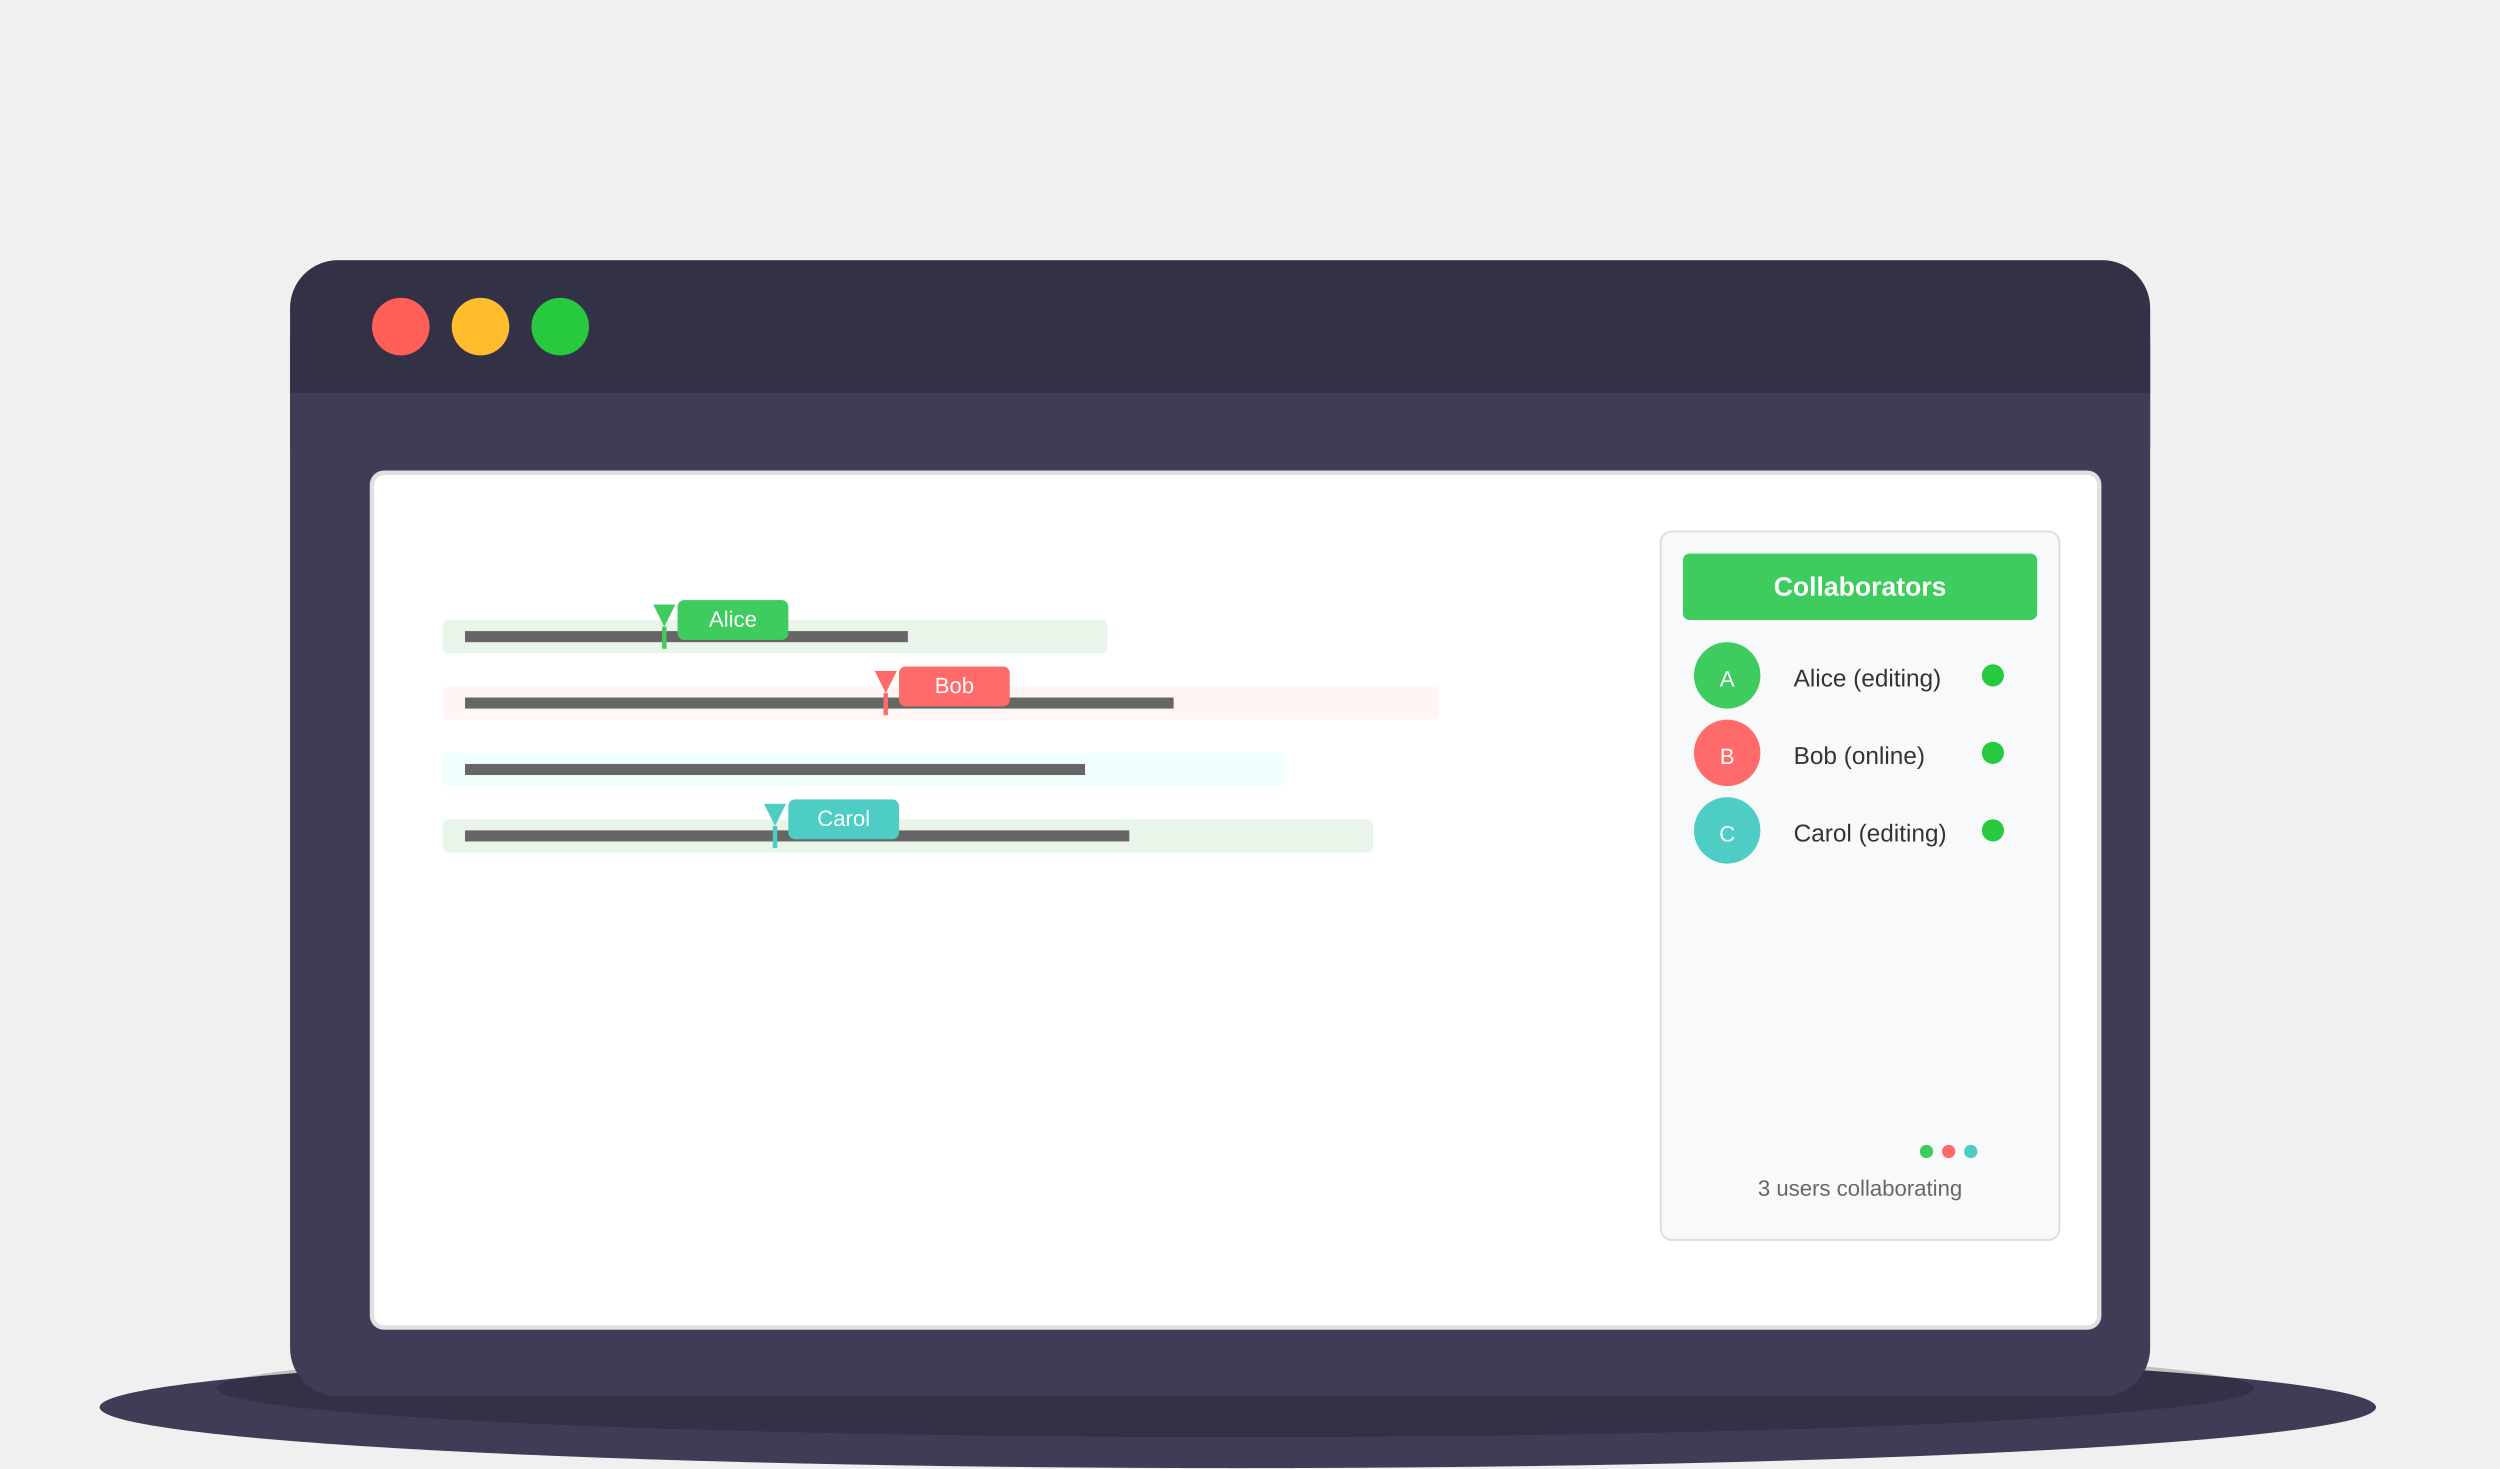
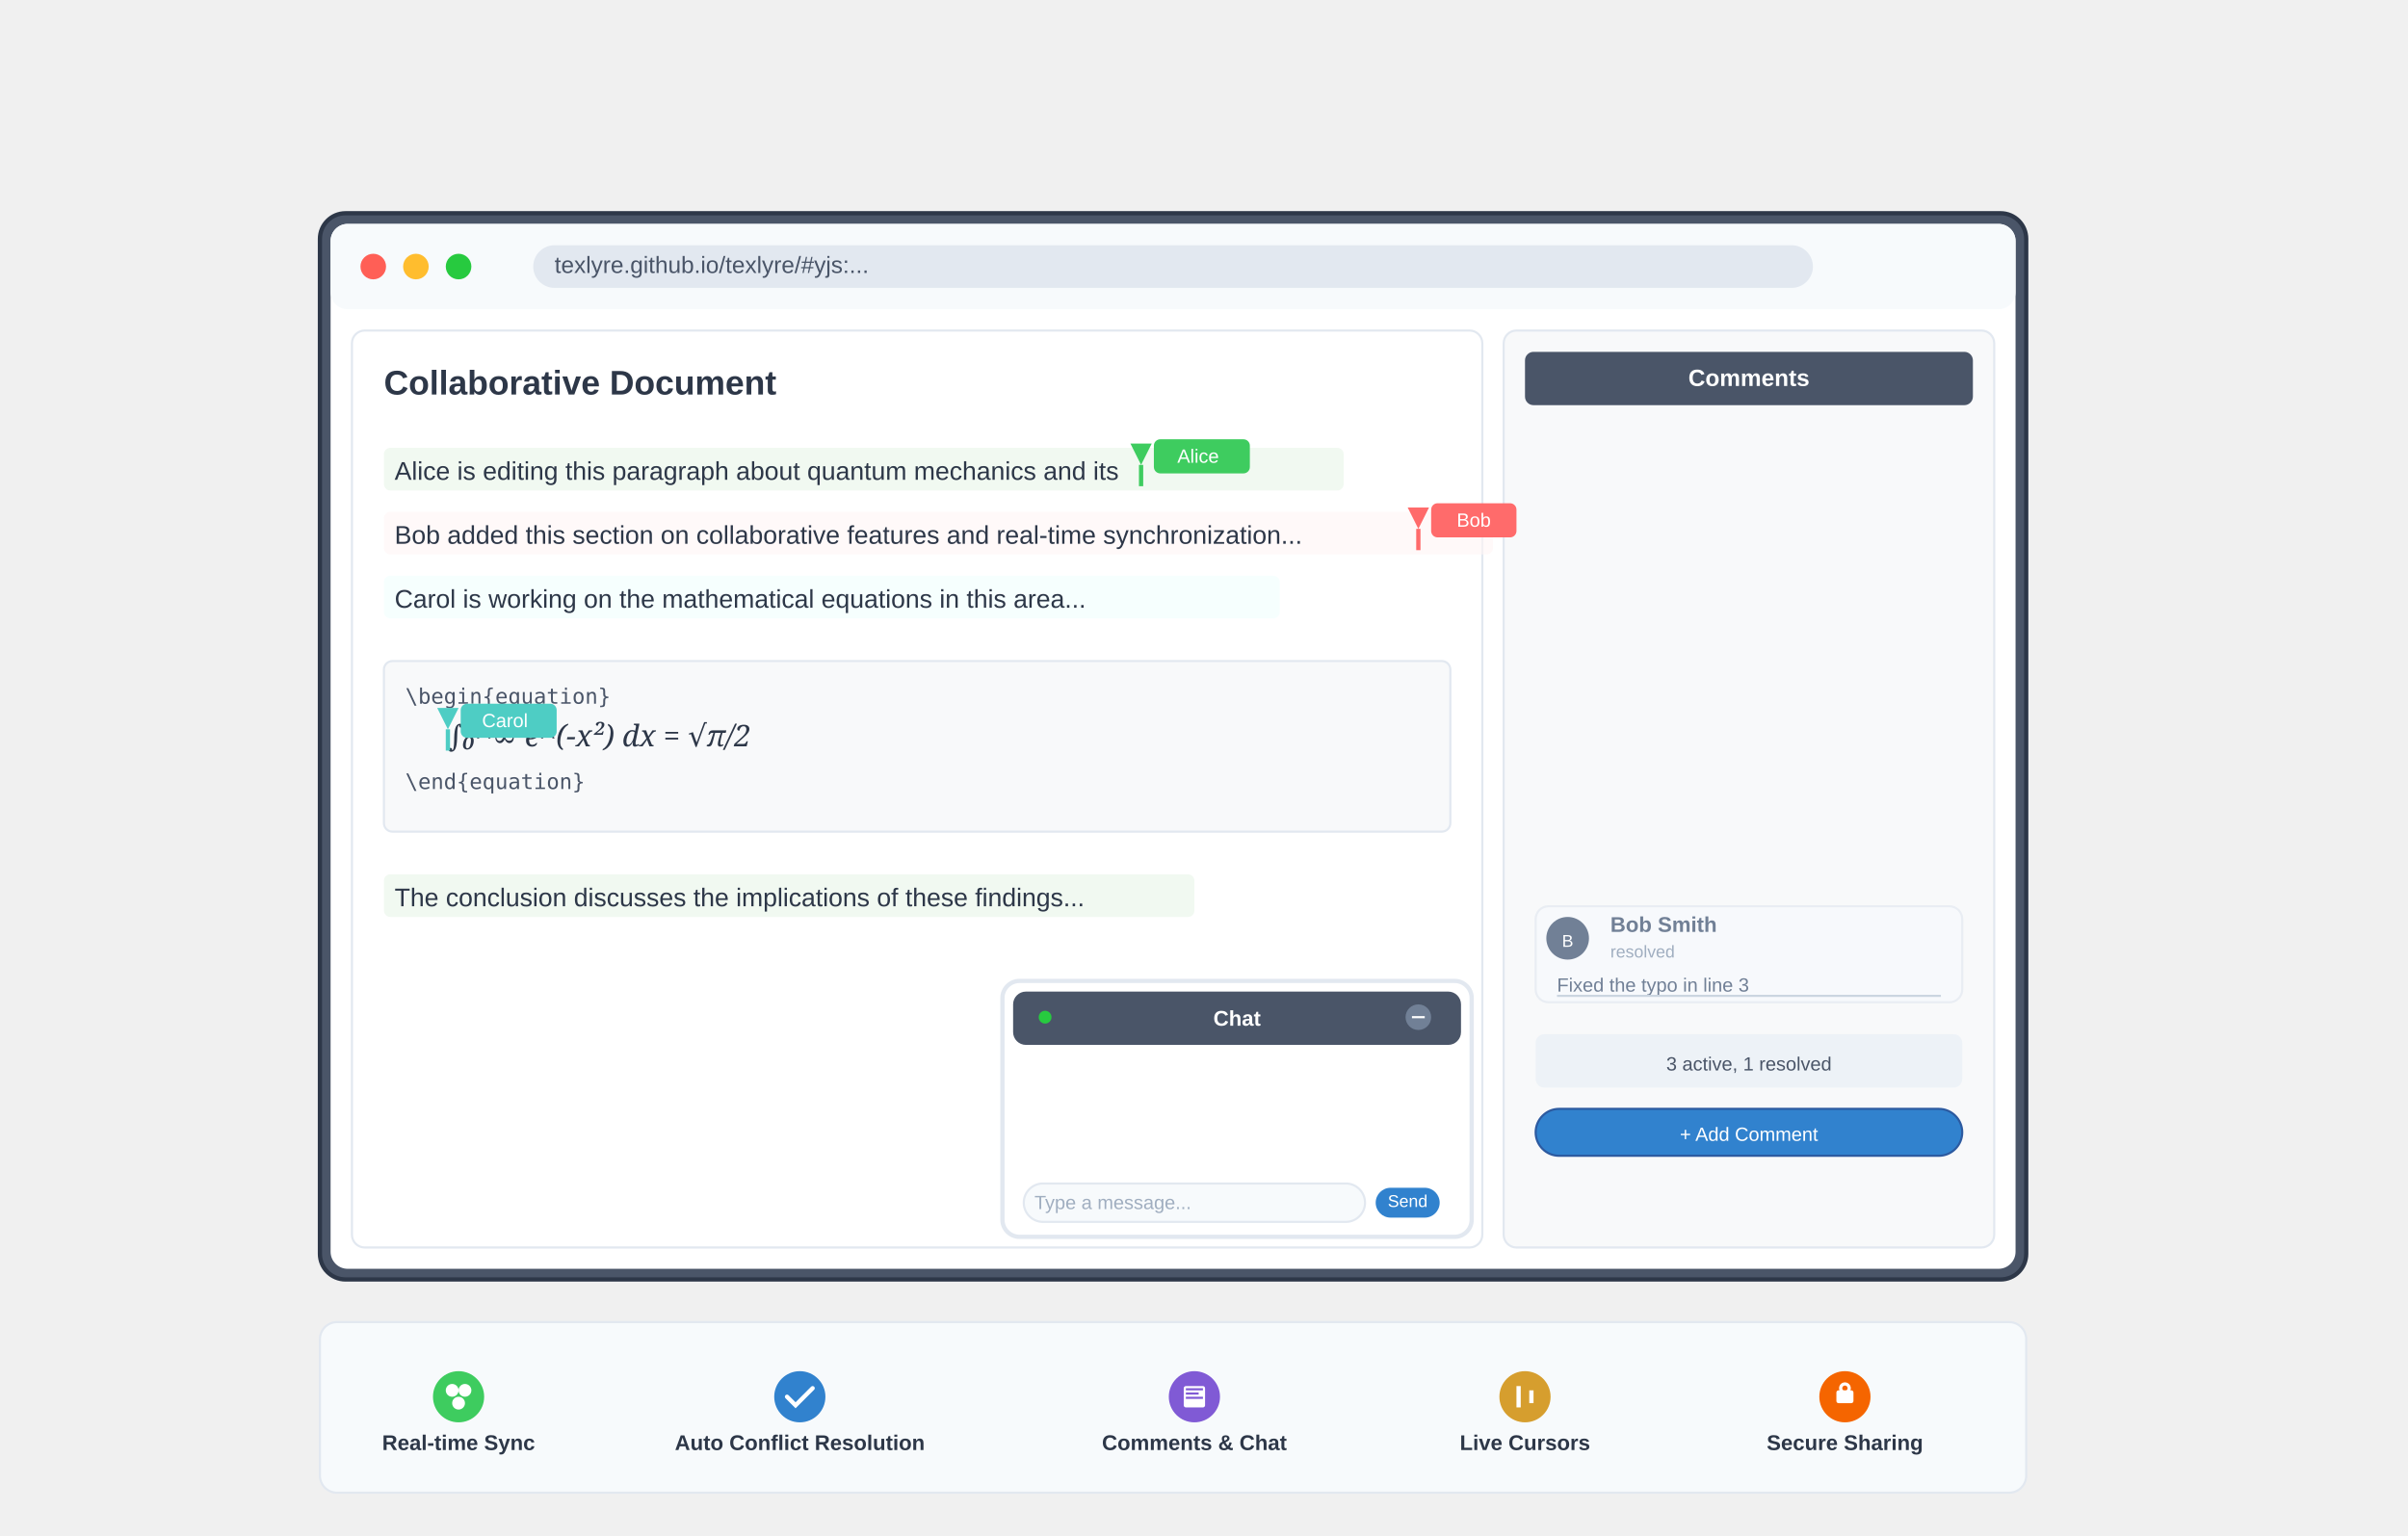
- <svg xmlns="http://www.w3.org/2000/svg" width="1129" height="663" viewBox="0 0 1129 663">
-   <ellipse cx="559" cy="635.5" rx="514" ry="27.5" fill="#3f3d56" />
-   <ellipse cx="558" cy="627" rx="460" ry="22" opacity="0.2" />
-   <rect x="131" y="152.5" width="840" height="50" fill="#3f3d56" />
-   <path d="M166.5,727.33A21.67,21.67,0,0,0,188.17,749H984.83A21.67,21.67,0,0,0,1006.5,727.33V296h-840Z" transform="translate(-35.5 -118.5)" fill="#3f3d56" />
-   <path d="M984.83,236H188.17A21.67,21.67,0,0,0,166.5,257.67V296h840V257.67A21.67,21.67,0,0,0,984.83,236Z" transform="translate(-35.5 -118.5)" fill="#3f3d56" />
-   <path d="M984.83,236H188.17A21.67,21.67,0,0,0,166.5,257.67V296h840V257.67A21.67,21.67,0,0,0,984.83,236Z" transform="translate(-35.5 -118.5)" opacity="0.2" />
-   <circle cx="181" cy="147.5" r="13" fill="#ff5f56" />
-   <circle cx="217" cy="147.5" r="13" fill="#ffbd2e" />
-   <circle cx="253" cy="147.5" r="13" fill="#27ca3f" />
-   <rect x="168" y="213.5" width="780" height="386" rx="5.335" fill="#ffffff" stroke="#e0e0e0" stroke-width="2" />
-   <rect x="200" y="280" width="300" height="15" rx="2" fill="#e8f5e8" />
-   <rect x="200" y="310" width="450" height="15" rx="2" fill="#fff5f5" />
-   <rect x="200" y="340" width="380" height="15" rx="2" fill="#f0fffe" />
-   <rect x="200" y="370" width="420" height="15" rx="2" fill="#e8f5e8" />
-   <rect x="210" y="285" width="200" height="5" fill="#666" />
-   <rect x="210" y="315" width="320" height="5" fill="#666" />
-   <rect x="210" y="345" width="280" height="5" fill="#666" />
-   <rect x="210" y="375" width="300" height="5" fill="#666" />
-   <rect x="750" y="240" width="180" height="320" rx="5" fill="#f8f9fa" stroke="#e0e0e0" stroke-width="1" />
-   <rect x="760" y="250" width="160" height="30" rx="3" fill="#3ecc5f" />
-   <text x="840" y="269" text-anchor="middle" fill="white" font-size="12" font-weight="bold" font-family="Arial">Collaborators</text>
-   <circle cx="780" cy="305" r="15" fill="#3ecc5f" />
-   <text x="780" y="310" text-anchor="middle" fill="white" font-size="10" font-family="Arial">A</text>
-   <circle cx="900" cy="305" r="5" fill="#27ca3f" />
-   <text x="810" y="310" fill="#333" font-size="11" font-family="Arial">Alice (editing)</text>
-   <circle cx="780" cy="340" r="15" fill="#ff6b6b" />
-   <text x="780" y="345" text-anchor="middle" fill="white" font-size="10" font-family="Arial">B</text>
-   <circle cx="900" cy="340" r="5" fill="#27ca3f" />
-   <text x="810" y="345" fill="#333" font-size="11" font-family="Arial">Bob (online)</text>
-   <circle cx="780" cy="375" r="15" fill="#4ecdc4" />
-   <text x="780" y="380" text-anchor="middle" fill="white" font-size="10" font-family="Arial">C</text>
-   <circle cx="900" cy="375" r="5" fill="#27ca3f" />
-   <text x="810" y="380" fill="#333" font-size="11" font-family="Arial">Carol (editing)</text>
-   <g id="activityDots">
-     <circle cx="870" cy="520" r="3" fill="#3ecc5f">
-       <animate attributeName="opacity" values="1;0.3;1" dur="2s" repeatCount="indefinite" />
-     </circle>
-     <circle cx="880" cy="520" r="3" fill="#ff6b6b">
-       <animate attributeName="opacity" values="0.3;1;0.3" dur="2s" repeatCount="indefinite" begin="0.7s" />
-     </circle>
-     <circle cx="890" cy="520" r="3" fill="#4ecdc4">
-       <animate attributeName="opacity" values="1;0.3;1" dur="2s" repeatCount="indefinite" begin="1.3s" />
-     </circle>
+ <svg xmlns="http://www.w3.org/2000/svg" width="1129" height="720" viewBox="0 0 1129 720">
+   <g id="browserWindow" transform="translate(150, 100)">
+     <rect x="0" y="0" width="800" height="500" rx="12" fill="#4a5568" stroke="#2d3748" stroke-width="2" />
+     <rect x="5" y="5" width="790" height="490" rx="8" fill="#ffffff" />
+     <rect x="5" y="5" width="790" height="40" rx="8" fill="#f7fafc" />
+     <circle cx="25" cy="25" r="6" fill="#ff5f56" />
+     <circle cx="45" cy="25" r="6" fill="#ffbd2e" />
+     <circle cx="65" cy="25" r="6" fill="#27ca3f" />
+     <rect x="100" y="15" width="600" height="20" rx="10" fill="#e2e8f0" />
+     <text x="110" y="28" fill="#4a5568" font-size="11" font-family="Arial">texlyre.github.io/texlyre/#yjs:...</text>
+     <rect x="15" y="55" width="530" height="430" rx="6" fill="#ffffff" stroke="#e2e8f0" stroke-width="1" />
+     <rect x="555" y="55" width="230" height="430" rx="6" fill="#f8f9fa" stroke="#e2e8f0" stroke-width="1" />
+     <rect x="565" y="65" width="210" height="25" rx="4" fill="#4a5568" />
+     <text x="670" y="81" text-anchor="middle" fill="white" font-size="11" font-weight="bold" font-family="Arial">Comments</text>
+     <g transform="translate(570, 105)" opacity="0">
+       <rect x="0" y="0" width="200" height="65" rx="6" fill="#fff5f5" stroke="#fed7d7" stroke-width="1" />
+       <circle cx="15" cy="15" r="10" fill="#ff6b6b" />
+       <text x="15" y="19" text-anchor="middle" fill="white" font-size="8" font-family="Arial">B</text>
+       <text x="35" y="12" fill="#2d3748" font-size="10" font-family="Arial" font-weight="bold">Bob Smith</text>
+       <text x="35" y="24" fill="#718096" font-size="8" font-family="Arial">2 min ago</text>
+       <text x="10" y="40" fill="#4a5568" font-size="9" font-family="Arial">Great point about quantum mechanics!</text>
+       <text x="10" y="52" fill="#4a5568" font-size="9" font-family="Arial">Could we add more details here?</text>
+       <animate attributeName="opacity" values="0;0;1;1;1;1;1;1;1;1;1;1" dur="12s" repeatCount="indefinite" />
+     </g>
+     <g transform="translate(570, 180)" opacity="0">
+       <rect x="0" y="0" width="200" height="50" rx="6" fill="#f0fffe" stroke="#b2f5ea" stroke-width="1" />
+       <circle cx="15" cy="15" r="10" fill="#4ecdc4" />
+       <text x="15" y="19" text-anchor="middle" fill="white" font-size="8" font-family="Arial">C</text>
+       <text x="35" y="12" fill="#2d3748" font-size="10" font-family="Arial" font-weight="bold">Carol Jones</text>
+       <text x="35" y="24" fill="#718096" font-size="8" font-family="Arial">1 min ago</text>
+       <text x="10" y="40" fill="#4a5568" font-size="9" font-family="Arial">I agree! I'm working on the equations now.</text>
+       <animate attributeName="opacity" values="0;0;0;0;1;1;1;1;1;1;1;1" dur="12s" repeatCount="indefinite" />
+     </g>
+     <g transform="translate(570, 240)" opacity="0">
+       <rect x="0" y="0" width="200" height="75" rx="6" fill="#e8f5e8" stroke="#c6f6d5" stroke-width="1" />
+       <circle cx="15" cy="15" r="10" fill="#3ecc5f" />
+       <text x="15" y="19" text-anchor="middle" fill="white" font-size="8" font-family="Arial">A</text>
+       <text x="35" y="12" fill="#2d3748" font-size="10" font-family="Arial" font-weight="bold">Alice Chen</text>
+       <text x="35" y="24" fill="#718096" font-size="8" font-family="Arial">just now</text>
+       <text x="10" y="40" fill="#4a5568" font-size="9" font-family="Arial">I've added more context about applications.</text>
+       <text x="10" y="52" fill="#4a5568" font-size="9" font-family="Arial">What do you think?</text>
+       <animate attributeName="opacity" values="0;0;0;0;0;0;0;0;1;1;1;1" dur="12s" repeatCount="indefinite" />
+     </g>
+     <g transform="translate(570, 325)">
+       <rect x="0" y="0" width="200" height="45" rx="6" fill="#f7fafc" stroke="#e2e8f0" stroke-width="1" opacity="0.7" />
+       <circle cx="15" cy="15" r="10" fill="#718096" />
+       <text x="15" y="19" text-anchor="middle" fill="white" font-size="8" font-family="Arial">B</text>
+       <text x="35" y="12" fill="#718096" font-size="10" font-family="Arial" font-weight="bold">Bob Smith</text>
+       <text x="35" y="24" fill="#a0aec0" font-size="8" font-family="Arial">resolved</text>
+       <text x="10" y="40" fill="#718096" font-size="9" font-family="Arial">Fixed the typo in line 3</text>
+       <line x1="10" y1="42" x2="190" y2="42" stroke="#cbd5e0" stroke-width="1" />
+     </g>
+     <g transform="translate(570, 385)">
+       <rect x="0" y="0" width="200" height="25" rx="4" fill="#edf2f7" />
+       <text x="100" y="17" text-anchor="middle" fill="#4a5568" font-size="9" font-family="Arial">3 active, 1 resolved</text>
+     </g>
+     <g transform="translate(570, 420)">
+       <rect x="0" y="0" width="200" height="22" rx="11" fill="#3182ce" stroke="#2c5aa0" stroke-width="1" />
+       <text x="100" y="15" text-anchor="middle" fill="white" font-size="9" font-family="Arial">+ Add Comment</text>
+     </g>
+     <text x="30" y="85" fill="#2d3748" font-size="16" font-family="Arial" font-weight="bold">Collaborative Document</text>
+     <rect x="30" y="110" width="450" height="20" rx="3" fill="#e8f5e8" opacity="0.6">
+       <animate attributeName="opacity" values="0.3;0.8;0.3" dur="8s" repeatCount="indefinite" />
+     </rect>
+     <g id="aliceText">
+       <text x="35" y="125" fill="#2d3748" font-size="12" font-family="Arial" opacity="1">Alice is editing this paragraph about quantum mechanics and its
+         <animate attributeName="opacity" values="1;1;1;1;0;0;0;0" dur="8s" repeatCount="indefinite" />
+       </text>
+       <text x="35" y="125" fill="#2d3748" font-size="12" font-family="Arial" opacity="0">Alice is editing this paragraph about quantum mechanics and its applications in modern
+         <animate attributeName="opacity" values="0;0;0;0;1;1;1;1" dur="8s" repeatCount="indefinite" />
+       </text>
+     </g>
+     <rect x="30" y="140" width="520" height="20" rx="3" fill="#fff5f5" opacity="0.6">
+       <animate attributeName="opacity" values="0.4;0.7;0.4" dur="4s" repeatCount="indefinite" />
+     </rect>
+     <text x="35" y="155" fill="#2d3748" font-size="12" font-family="Arial">Bob added this section on collaborative features and real-time synchronization...</text>
+     <rect x="30" y="170" width="420" height="20" rx="3" fill="#f0fffe" opacity="0.6">
+       <animate attributeName="opacity" values="0.2;0.9;0.2" dur="2.5s" repeatCount="indefinite" />
+     </rect>
+     <text x="35" y="185" fill="#2d3748" font-size="12" font-family="Arial">Carol is working on the mathematical equations in this area...</text>
+     <rect x="30" y="210" width="500" height="80" rx="4" fill="#f8f9fa" stroke="#e2e8f0" stroke-width="1">
+       <animate attributeName="stroke" values="#e2e8f0;#4ecdc4;#e2e8f0" dur="3s" repeatCount="indefinite" />
+     </rect>
+     <text x="40" y="230" fill="#4a5568" font-size="10" font-family="monospace">\begin{equation}</text>
+     <g>
+       <text x="60" y="250" fill="#2d3748" font-size="14" font-family="serif" font-style="italic" opacity="1">∫₀^∞ e^(-x²) dx = √π/2
+         <animate attributeName="opacity" values="1;1;1;0;0;0;0;0;0;0;0;0" dur="12s" repeatCount="indefinite" />
+       </text>
+       <text x="60" y="250" fill="#2d3748" font-size="14" font-family="serif" font-style="italic" opacity="0">∫₋∞^∞ e^(-x²) dx = √π/2
+         <animate attributeName="opacity" values="0;0;0;1;1;1;0;0;0;0;0;0" dur="12s" repeatCount="indefinite" />
+       </text>
+       <text x="60" y="250" fill="#2d3748" font-size="14" font-family="serif" font-style="italic" opacity="0">∫₋∞^∞ e^(-x²) dx = √π
+         <animate attributeName="opacity" values="0;0;0;0;0;0;1;1;1;1;1;1" dur="12s" repeatCount="indefinite" />
+       </text>
+     </g>
+     <text x="40" y="270" fill="#4a5568" font-size="10" font-family="monospace">\end{equation}</text>
+     <rect x="30" y="310" width="380" height="20" rx="3" fill="#e8f5e8" opacity="0.6">
+       <animate attributeName="width" values="380;420;380" dur="5s" repeatCount="indefinite" />
+     </rect>
+     <text x="35" y="325" fill="#2d3748" font-size="12" font-family="Arial">The conclusion discusses the implications of these findings...</text>
+     <g id="chatPopup" transform="translate(320, 360)">
+       <rect x="0" y="0" width="220" height="120" rx="8" fill="#ffffff" stroke="#e2e8f0" stroke-width="2" />
+       <rect x="5" y="5" width="210" height="25" rx="6" fill="#4a5568" />
+       <text x="110" y="21" text-anchor="middle" fill="white" font-size="10" font-weight="bold" font-family="Arial">Chat</text>
+       <circle cx="195" cy="17" r="6" fill="#718096" />
+       <line x1="192" y1="17" x2="198" y2="17" stroke="white" stroke-width="1" />
+       <circle cx="20" cy="17" r="3" fill="#27ca3f" />
+       <g transform="translate(10, 40)">
+         <g opacity="0">
+           <rect x="0" y="0" width="140" height="15" rx="8" fill="#ff6b6b" />
+           <text x="8" y="11" fill="white" font-size="9" font-family="Arial">Bob: Should we add refs?</text>
+           <animate attributeName="opacity" values="0;0;1;1;1;1;1;1" dur="12s" repeatCount="indefinite" />
+         </g>
+         <g transform="translate(20, 20)" opacity="0">
+           <rect x="0" y="0" width="120" height="15" rx="8" fill="#4ecdc4" />
+           <text x="8" y="11" fill="white" font-size="9" font-family="Arial">Carol: Good idea!</text>
+           <animate attributeName="opacity" values="0;0;0;0;1;1;1;1" dur="12s" repeatCount="indefinite" />
+         </g>
+         <g transform="translate(0, 40)" opacity="0">
+           <rect x="0" y="0" width="100" height="15" rx="8" fill="#e2e8f0" />
+           <text x="8" y="11" fill="#666" font-size="9" font-family="Arial">Alice is typing...</text>
+           <circle cx="80" cy="7" r="1" fill="#3ecc5f">
+             <animate attributeName="opacity" values="0.3;1;0.3" dur="0.6s" repeatCount="indefinite" />
+           </circle>
+           <circle cx="84" cy="7" r="1" fill="#3ecc5f">
+             <animate attributeName="opacity" values="0.3;1;0.3" dur="0.6s" repeatCount="indefinite" begin="0.2s" />
+           </circle>
+           <circle cx="88" cy="7" r="1" fill="#3ecc5f">
+             <animate attributeName="opacity" values="0.3;1;0.3" dur="0.6s" repeatCount="indefinite" begin="0.4s" />
+           </circle>
+           <animate attributeName="opacity" values="0;0;0;0;0;0;1;0" dur="12s" repeatCount="indefinite" />
+         </g>
+         <g transform="translate(0, 40)" opacity="0">
+           <rect x="0" y="0" width="160" height="15" rx="8" fill="#3ecc5f" />
+           <text x="8" y="11" fill="white" font-size="9" font-family="Arial">Alice: Added more context!</text>
+           <animate attributeName="opacity" values="0;0;0;0;0;0;0;1" dur="12s" repeatCount="indefinite" />
+         </g>
+       </g>
+       <rect x="10" y="95" width="160" height="18" rx="9" fill="#f7fafc" stroke="#e2e8f0" stroke-width="1" />
+       <text x="15" y="107" fill="#a0aec0" font-size="9" font-family="Arial">Type a message...</text>
+       <rect x="175" y="97" width="30" height="14" rx="7" fill="#3182ce" />
+       <text x="190" y="106" text-anchor="middle" fill="white" font-size="8" font-family="Arial">Send</text>
+     </g>
+     <g id="cursor1">
+       <line x1="385" y1="118" x2="385" y2="128" stroke="#3ecc5f" stroke-width="2">
+         <animate attributeName="opacity" values="1;0;1" dur="1s" repeatCount="indefinite" />
+         <animateTransform attributeName="transform" attributeType="XML" type="translate" values="0,0; 0,0; 0,0; 0,0; 120,0; 120,0; 120,0; 120,0" dur="8s" repeatCount="indefinite" />
+       </line>
+       <polygon points="385,118 390,108 380,108" fill="#3ecc5f">
+         <animateTransform attributeName="transform" attributeType="XML" type="translate" values="0,0; 0,0; 0,0; 0,0; 120,0; 120,0; 120,0; 120,0" dur="8s" repeatCount="indefinite" />
+       </polygon>
+       <rect x="391" y="106" width="45" height="16" rx="3" fill="#3ecc5f">
+         <animateTransform attributeName="transform" attributeType="XML" type="translate" values="0,0; 0,0; 0,0; 0,0; 120,0; 120,0; 120,0; 120,0" dur="8s" repeatCount="indefinite" />
+       </rect>
+       <text x="413" y="117" text-anchor="middle" fill="white" font-size="9" font-family="Arial">Alice
+         <animateTransform attributeName="transform" attributeType="XML" type="translate" values="0,0; 0,0; 0,0; 0,0; 120,0; 120,0; 120,0; 120,0" dur="8s" repeatCount="indefinite" />
+       </text>
+     </g>
+     <g id="cursor2">
+       <line x1="515" y1="148" x2="515" y2="158" stroke="#ff6b6b" stroke-width="2">
+         <animate attributeName="opacity" values="1;0;1" dur="1.5s" repeatCount="indefinite" />
+       </line>
+       <polygon points="515,148 520,138 510,138" fill="#ff6b6b" />
+       <rect x="521" y="136" width="40" height="16" rx="3" fill="#ff6b6b" />
+       <text x="541" y="147" text-anchor="middle" fill="white" font-size="9" font-family="Arial">Bob</text>
+     </g>
+     <g id="cursor3">
+       <line x1="60" y1="242" x2="60" y2="252" stroke="#4ecdc4" stroke-width="2">
+         <animate attributeName="opacity" values="1;0;1" dur="1s" repeatCount="indefinite" />
+         <animateTransform attributeName="transform" attributeType="XML" type="translate" values="0,0; 0,0; 0,0; 20,0; 20,0; 20,0; 180,0; 180,0; 180,0; 180,0; 180,0; 180,0" dur="12s" repeatCount="indefinite" />
+       </line>
+       <polygon points="60,242 65,232 55,232" fill="#4ecdc4">
+         <animateTransform attributeName="transform" attributeType="XML" type="translate" values="0,0; 0,0; 0,0; 20,0; 20,0; 20,0; 180,0; 180,0; 180,0; 180,0; 180,0; 180,0" dur="12s" repeatCount="indefinite" />
+       </polygon>
+       <rect x="66" y="230" width="45" height="16" rx="3" fill="#4ecdc4">
+         <animateTransform attributeName="transform" attributeType="XML" type="translate" values="0,0; 0,0; 0,0; 20,0; 20,0; 20,0; 180,0; 180,0; 180,0; 180,0; 180,0; 180,0" dur="12s" repeatCount="indefinite" />
+       </rect>
+       <text x="88" y="241" text-anchor="middle" fill="white" font-size="9" font-family="Arial">Carol
+         <animateTransform attributeName="transform" attributeType="XML" type="translate" values="0,0; 0,0; 0,0; 20,0; 20,0; 20,0; 180,0; 180,0; 180,0; 180,0; 180,0; 180,0" dur="12s" repeatCount="indefinite" />
+       </text>
+     </g>
  </g>
-   <text x="840" y="540" text-anchor="middle" fill="#666" font-size="10" font-family="Arial">3 users collaborating</text>
-   <g id="cursor1">
-     <line x1="300" y1="283" x2="300" y2="293" stroke="#3ecc5f" stroke-width="2" />
-     <polygon points="300,283 305,273 295,273" fill="#3ecc5f" />
-     <rect x="306" y="271" width="50" height="18" rx="3" fill="#3ecc5f" />
-     <text x="331" y="283" text-anchor="middle" fill="white" font-size="10" font-family="Arial">Alice</text>
-   </g>
-   <g id="cursor2">
-     <line x1="400" y1="313" x2="400" y2="323" stroke="#ff6b6b" stroke-width="2" />
-     <polygon points="400,313 405,303 395,303" fill="#ff6b6b" />
-     <rect x="406" y="301" width="50" height="18" rx="3" fill="#ff6b6b" />
-     <text x="431" y="313" text-anchor="middle" fill="white" font-size="10" font-family="Arial">Bob</text>
-   </g>
-   <g id="cursor3">
-     <line x1="350" y1="373" x2="350" y2="383" stroke="#4ecdc4" stroke-width="2" />
-     <polygon points="350,373 355,363 345,363" fill="#4ecdc4" />
-     <rect x="356" y="361" width="50" height="18" rx="3" fill="#4ecdc4" />
-     <text x="381" y="373" text-anchor="middle" fill="white" font-size="10" font-family="Arial">Carol</text>
+   <g id="featuresPanel" transform="translate(150, 620)">
+     <rect x="0" y="0" width="800" height="80" rx="8" fill="#f7fafc" stroke="#e2e8f0" stroke-width="1" />
+     <g transform="translate(50, 20)">
+       <circle cx="15" cy="15" r="12" fill="#3ecc5f" />
+       <circle cx="12" cy="12" r="3" fill="#ffffff" />
+       <circle cx="18" cy="12" r="3" fill="#ffffff" />
+       <circle cx="15" cy="18" r="3" fill="#ffffff" />
+       <text x="15" y="40" text-anchor="middle" fill="#2d3748" font-size="10" font-family="Arial" font-weight="bold">Real-time Sync</text>
+     </g>
+     <g transform="translate(210, 20)">
+       <circle cx="15" cy="15" r="12" fill="#3182ce" />
+       <path d="M9 15 L13 19 L21 11" stroke="#ffffff" stroke-width="2" fill="none" stroke-linecap="round" />
+       <text x="15" y="40" text-anchor="middle" fill="#2d3748" font-size="10" font-family="Arial" font-weight="bold">Auto Conflict Resolution</text>
+     </g>
+     <g transform="translate(395, 20)">
+       <circle cx="15" cy="15" r="12" fill="#805ad5" />
+       <rect x="10" y="10" width="10" height="10" rx="1" fill="#ffffff" />
+       <rect x="11" y="11" width="8" height="1" fill="#805ad5" />
+       <rect x="11" y="13" width="6" height="1" fill="#805ad5" />
+       <rect x="11" y="15" width="8" height="1" fill="#805ad5" />
+       <text x="15" y="40" text-anchor="middle" fill="#2d3748" font-size="10" font-family="Arial" font-weight="bold">Comments &amp; Chat</text>
+     </g>
+     <g transform="translate(550, 20)">
+       <circle cx="15" cy="15" r="12" fill="#d69e2e" />
+       <line x1="12" y1="10" x2="12" y2="20" stroke="#ffffff" stroke-width="2" />
+       <line x1="18" y1="12" x2="18" y2="18" stroke="#ffffff" stroke-width="2" />
+       <text x="15" y="40" text-anchor="middle" fill="#2d3748" font-size="10" font-family="Arial" font-weight="bold">Live Cursors</text>
+     </g>
+     <g transform="translate(700, 20)">
+       <circle cx="15" cy="15" r="12" fill="#f56500" />
+       <rect x="11" y="12" width="8" height="6" rx="1" fill="#ffffff" />
+       <circle cx="15" cy="11" r="2" fill="none" stroke="#ffffff" stroke-width="1.5" />
+       <text x="15" y="40" text-anchor="middle" fill="#2d3748" font-size="10" font-family="Arial" font-weight="bold">Secure Sharing</text>
+     </g>
  </g>
</svg>
